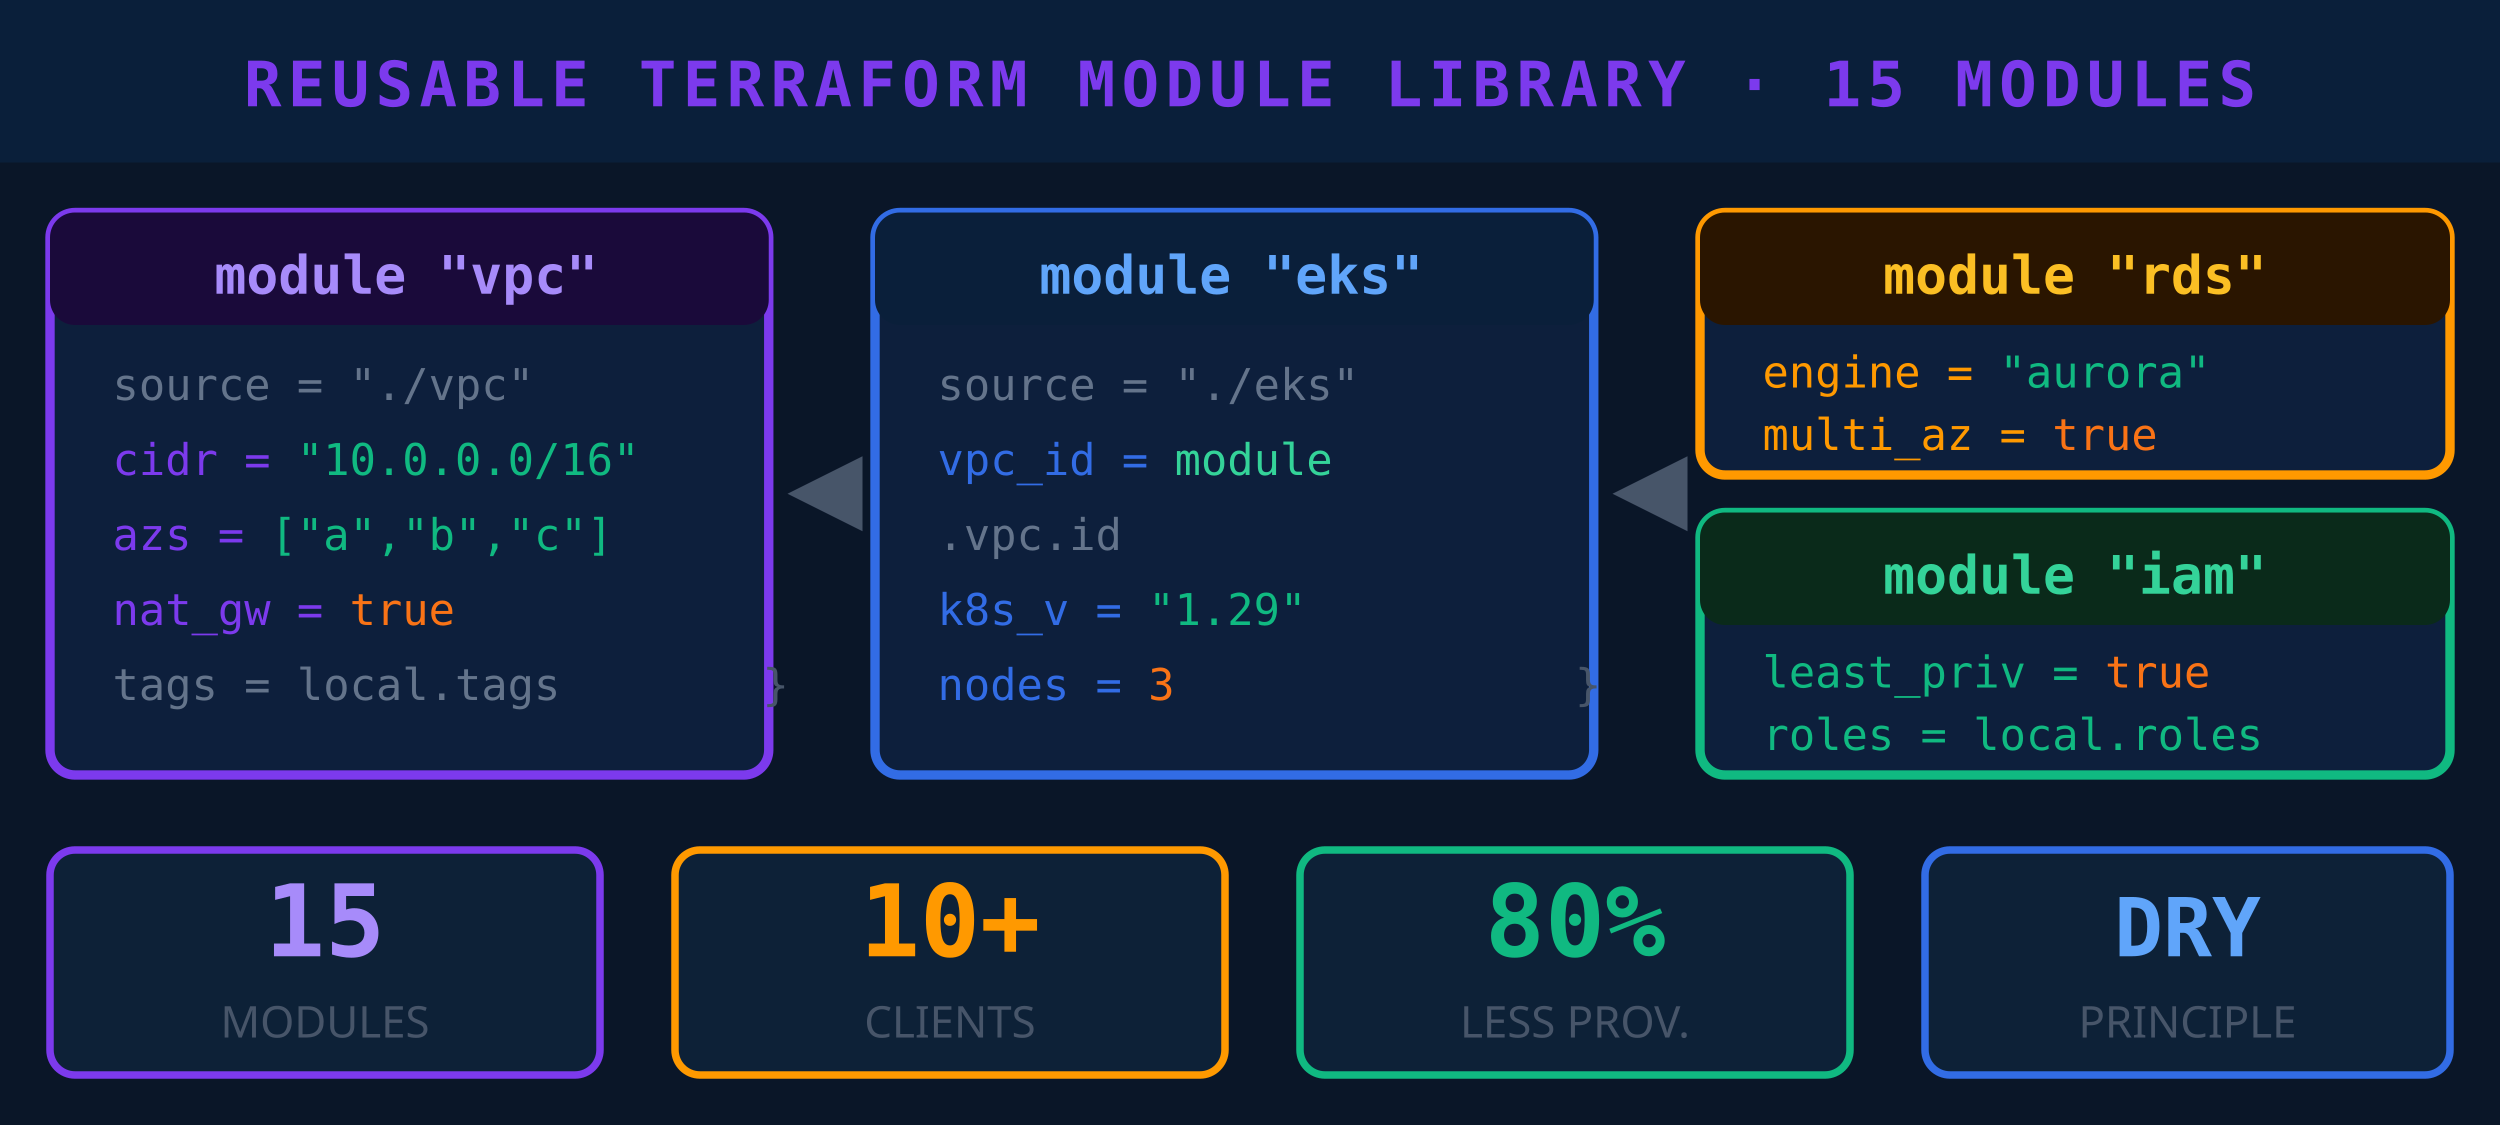
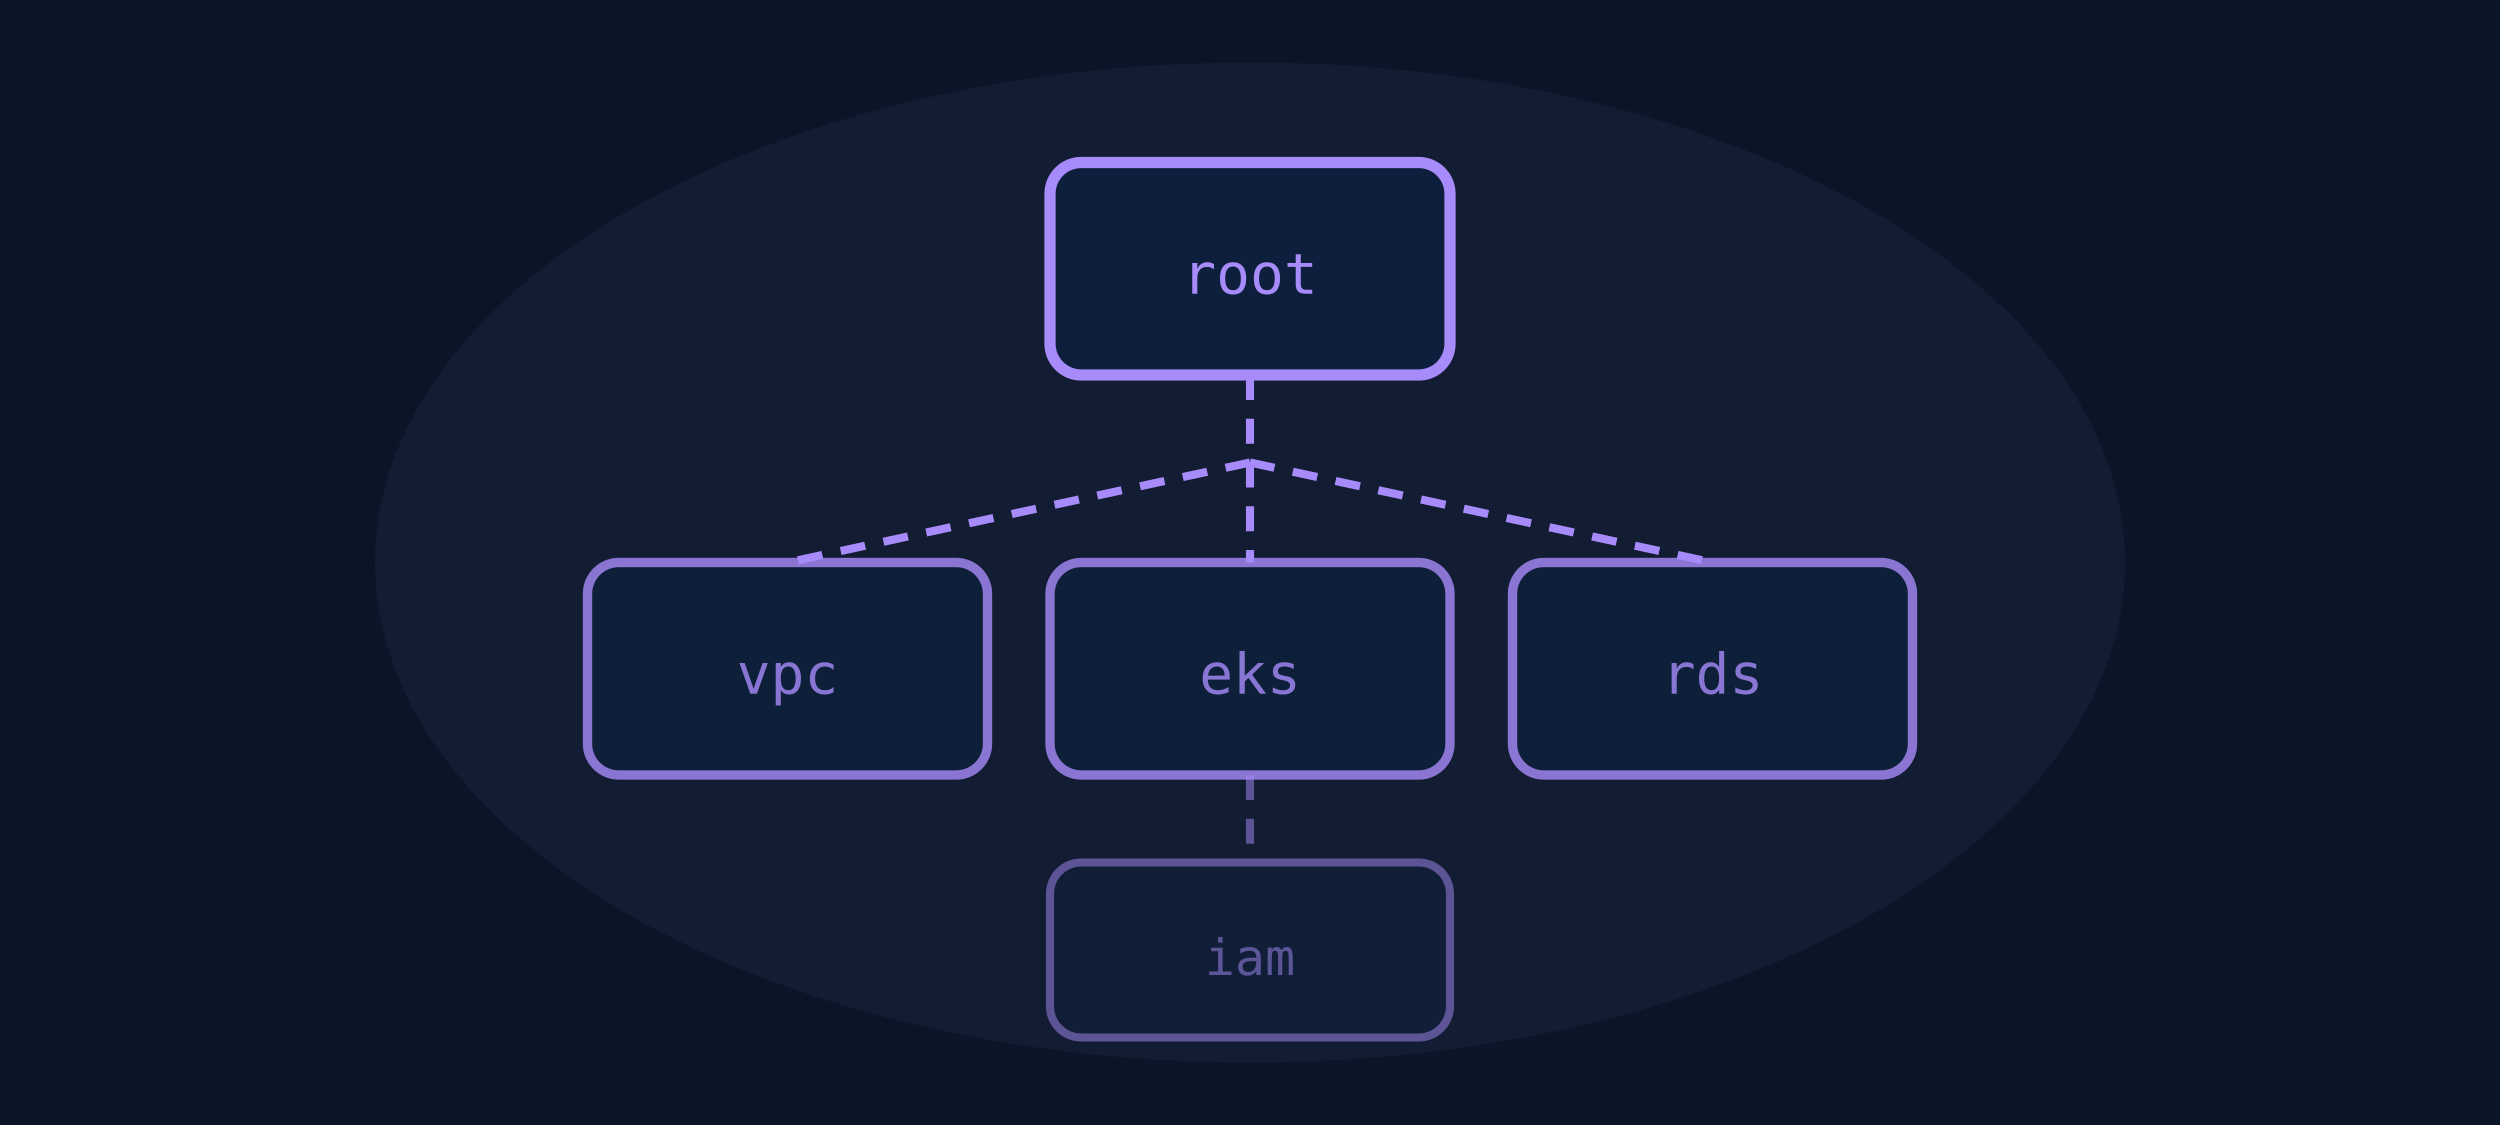
<svg xmlns="http://www.w3.org/2000/svg" viewBox="0 0 400 180">
  <rect width="400" height="180" fill="#0a1628" />
-   <rect width="400" height="26" fill="#0a1f3a" />
-   <text x="200" y="17" text-anchor="middle" fill="#7c3aed" font-size="10" font-family="monospace" font-weight="bold" letter-spacing="1">REUSABLE TERRAFORM MODULE LIBRARY · 15 MODULES</text>
-   <rect x="8" y="34" width="115" height="90" rx="4" fill="#0d1f3c" stroke="#7c3aed" stroke-width="1.5" />
-   <rect x="8" y="34" width="115" height="18" rx="4" fill="#1a0a3a" />
-   <text x="65" y="47" text-anchor="middle" fill="#a78bfa" font-size="8.5" font-family="monospace" font-weight="bold">module "vpc"</text>
-   <text x="18" y="64" fill="#64748b" font-size="7" font-family="monospace">  source = "./vpc"</text>
-   <text x="18" y="76" fill="#7c3aed" font-size="7" font-family="monospace">  cidr   = <tspan fill="#10b981">"10.0.0.0/16"</tspan>
-   </text>
-   <text x="18" y="88" fill="#7c3aed" font-size="7" font-family="monospace">  azs    = <tspan fill="#10b981">["a","b","c"]</tspan>
-   </text>
-   <text x="18" y="100" fill="#7c3aed" font-size="7" font-family="monospace">  nat_gw = <tspan fill="#f97316">true</tspan>
-   </text>
-   <text x="18" y="112" fill="#64748b" font-size="7" font-family="monospace">  tags   = local.tags</text>
-   <text x="122" y="112" fill="#475569" font-size="7" font-family="monospace">}</text>
-   <polygon points="126,79 138,73 138,85" fill="#475569" />
-   <rect x="140" y="34" width="115" height="90" rx="4" fill="#0d1f3c" stroke="#326ce5" stroke-width="1.5" />
-   <rect x="140" y="34" width="115" height="18" rx="4" fill="#0a1f3a" />
-   <text x="197" y="47" text-anchor="middle" fill="#60a5fa" font-size="8.5" font-family="monospace" font-weight="bold">module "eks"</text>
-   <text x="150" y="64" fill="#64748b" font-size="7" font-family="monospace">  source = "./eks"</text>
-   <text x="150" y="76" fill="#326ce5" font-size="7" font-family="monospace">  vpc_id = <tspan fill="#34d399">module</tspan>
-   </text>
-   <text x="150" y="88" fill="#64748b" font-size="7" font-family="monospace">         .vpc.id</text>
-   <text x="150" y="100" fill="#326ce5" font-size="7" font-family="monospace">  k8s_v = <tspan fill="#10b981">"1.29"</tspan>
-   </text>
-   <text x="150" y="112" fill="#326ce5" font-size="7" font-family="monospace">  nodes = <tspan fill="#f97316">3</tspan>
-   </text>
-   <text x="252" y="112" fill="#475569" font-size="7" font-family="monospace">}</text>
-   <polygon points="258,79 270,73 270,85" fill="#475569" />
-   <rect x="272" y="34" width="120" height="42" rx="4" fill="#0d1f3c" stroke="#ff9900" stroke-width="1.5" />
-   <rect x="272" y="34" width="120" height="18" rx="4" fill="#2a1500" />
-   <text x="332" y="47" text-anchor="middle" fill="#fbbf24" font-size="8.5" font-family="monospace" font-weight="bold">module "rds"</text>
-   <text x="282" y="62" fill="#ff9900" font-size="7" font-family="monospace">  engine = <tspan fill="#10b981">"aurora"</tspan>
-   </text>
-   <text x="282" y="72" fill="#ff9900" font-size="7" font-family="monospace">  multi_az = <tspan fill="#f97316">true</tspan>
-   </text>
-   <rect x="272" y="82" width="120" height="42" rx="4" fill="#0d1f3c" stroke="#10b981" stroke-width="1.5" />
-   <rect x="272" y="82" width="120" height="18" rx="4" fill="#0a2a1a" />
-   <text x="332" y="95" text-anchor="middle" fill="#34d399" font-size="8.5" font-family="monospace" font-weight="bold">module "iam"</text>
-   <text x="282" y="110" fill="#10b981" font-size="7" font-family="monospace">  least_priv = <tspan fill="#f97316">true</tspan>
-   </text>
-   <text x="282" y="120" fill="#10b981" font-size="7" font-family="monospace">  roles = local.roles</text>
-   <rect x="8" y="136" width="88" height="36" rx="4" fill="#0d2137" stroke="#7c3aed" stroke-width="1.2" />
-   <text x="52" y="153" text-anchor="middle" fill="#a78bfa" font-size="16" font-family="monospace" font-weight="bold">15</text>
-   <text x="52" y="166" text-anchor="middle" fill="#475569" font-size="7" font-family="sans-serif">MODULES</text>
-   <rect x="108" y="136" width="88" height="36" rx="4" fill="#0d2137" stroke="#ff9900" stroke-width="1.2" />
-   <text x="152" y="153" text-anchor="middle" fill="#ff9900" font-size="16" font-family="monospace" font-weight="bold">10+</text>
-   <text x="152" y="166" text-anchor="middle" fill="#475569" font-size="7" font-family="sans-serif">CLIENTS</text>
-   <rect x="208" y="136" width="88" height="36" rx="4" fill="#0d2137" stroke="#10b981" stroke-width="1.2" />
-   <text x="252" y="153" text-anchor="middle" fill="#10b981" font-size="16" font-family="monospace" font-weight="bold">80%</text>
-   <text x="252" y="166" text-anchor="middle" fill="#475569" font-size="7" font-family="sans-serif">LESS PROV.</text>
-   <rect x="308" y="136" width="84" height="36" rx="4" fill="#0d2137" stroke="#326ce5" stroke-width="1.2" />
-   <text x="350" y="153" text-anchor="middle" fill="#60a5fa" font-size="13" font-family="monospace" font-weight="bold">DRY</text>
-   <text x="350" y="166" text-anchor="middle" fill="#475569" font-size="7" font-family="sans-serif">PRINCIPLE</text>
+   <ellipse cx="200" cy="90" rx="140" ry="80" fill="#a78bfa" opacity="0.05" />
+   <rect x="168" y="26" width="64" height="34" rx="5" fill="#0d1f3c" stroke="#a78bfa" stroke-width="1.8" />
+   <text x="200" y="47" text-anchor="middle" fill="#a78bfa" font-size="9" font-family="monospace">root</text>
+   <line x1="200" y1="60" x2="200" y2="74" stroke="#a78bfa" stroke-width="1.3" stroke-dasharray="4,3" />
+   <line x1="200" y1="74" x2="126" y2="90" stroke="#a78bfa" stroke-width="1.3" stroke-dasharray="4,3" />
+   <line x1="200" y1="74" x2="200" y2="90" stroke="#a78bfa" stroke-width="1.3" stroke-dasharray="4,3" />
+   <line x1="200" y1="74" x2="274" y2="90" stroke="#a78bfa" stroke-width="1.3" stroke-dasharray="4,3" />
+   <rect x="94" y="90" width="64" height="34" rx="5" fill="#0d1f3c" stroke="#a78bfa" stroke-width="1.5" opacity="0.8" />
+   <text x="126" y="111" text-anchor="middle" fill="#a78bfa" font-size="9" font-family="monospace" opacity="0.8">vpc</text>
+   <rect x="168" y="90" width="64" height="34" rx="5" fill="#0d1f3c" stroke="#a78bfa" stroke-width="1.5" opacity="0.8" />
+   <text x="200" y="111" text-anchor="middle" fill="#a78bfa" font-size="9" font-family="monospace" opacity="0.8">eks</text>
+   <rect x="242" y="90" width="64" height="34" rx="5" fill="#0d1f3c" stroke="#a78bfa" stroke-width="1.5" opacity="0.8" />
+   <text x="274" y="111" text-anchor="middle" fill="#a78bfa" font-size="9" font-family="monospace" opacity="0.8">rds</text>
+   <line x1="200" y1="124" x2="200" y2="138" stroke="#a78bfa" stroke-width="1.3" stroke-dasharray="4,3" opacity="0.5" />
+   <rect x="168" y="138" width="64" height="28" rx="5" fill="#0d1f3c" stroke="#a78bfa" stroke-width="1.3" opacity="0.5" />
+   <text x="200" y="156" text-anchor="middle" fill="#a78bfa" font-size="8" font-family="monospace" opacity="0.5">iam</text>
</svg>
